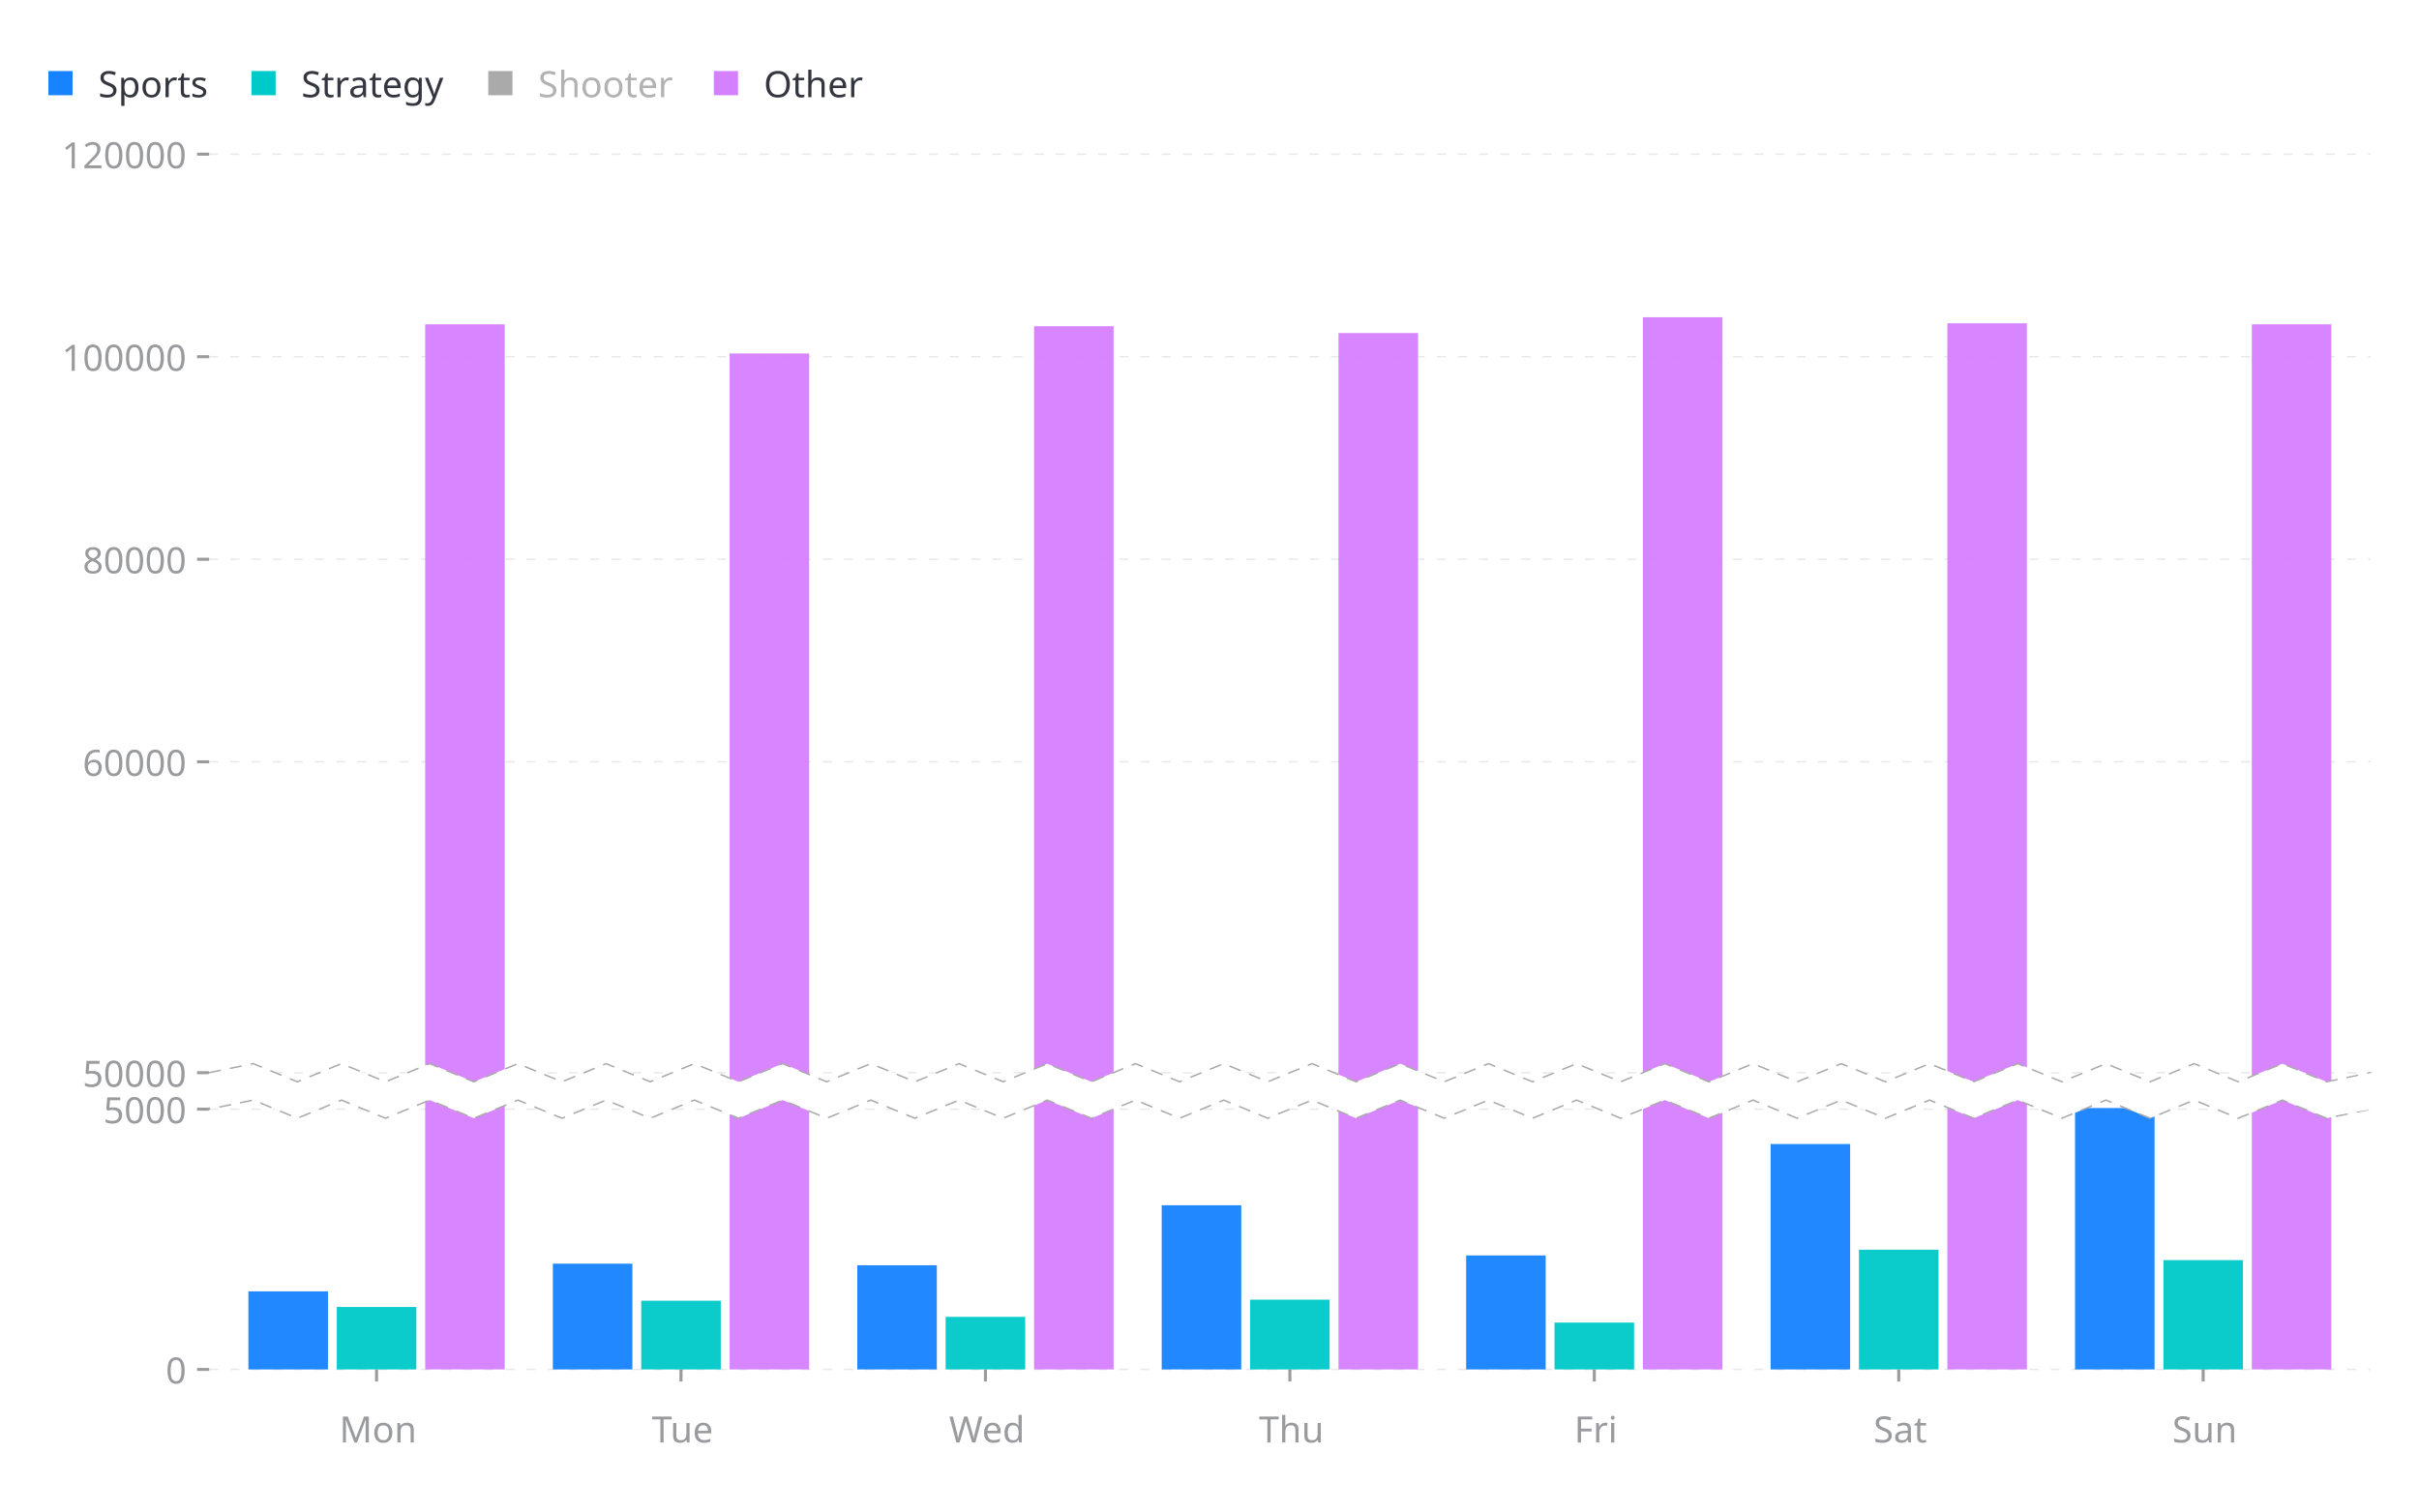
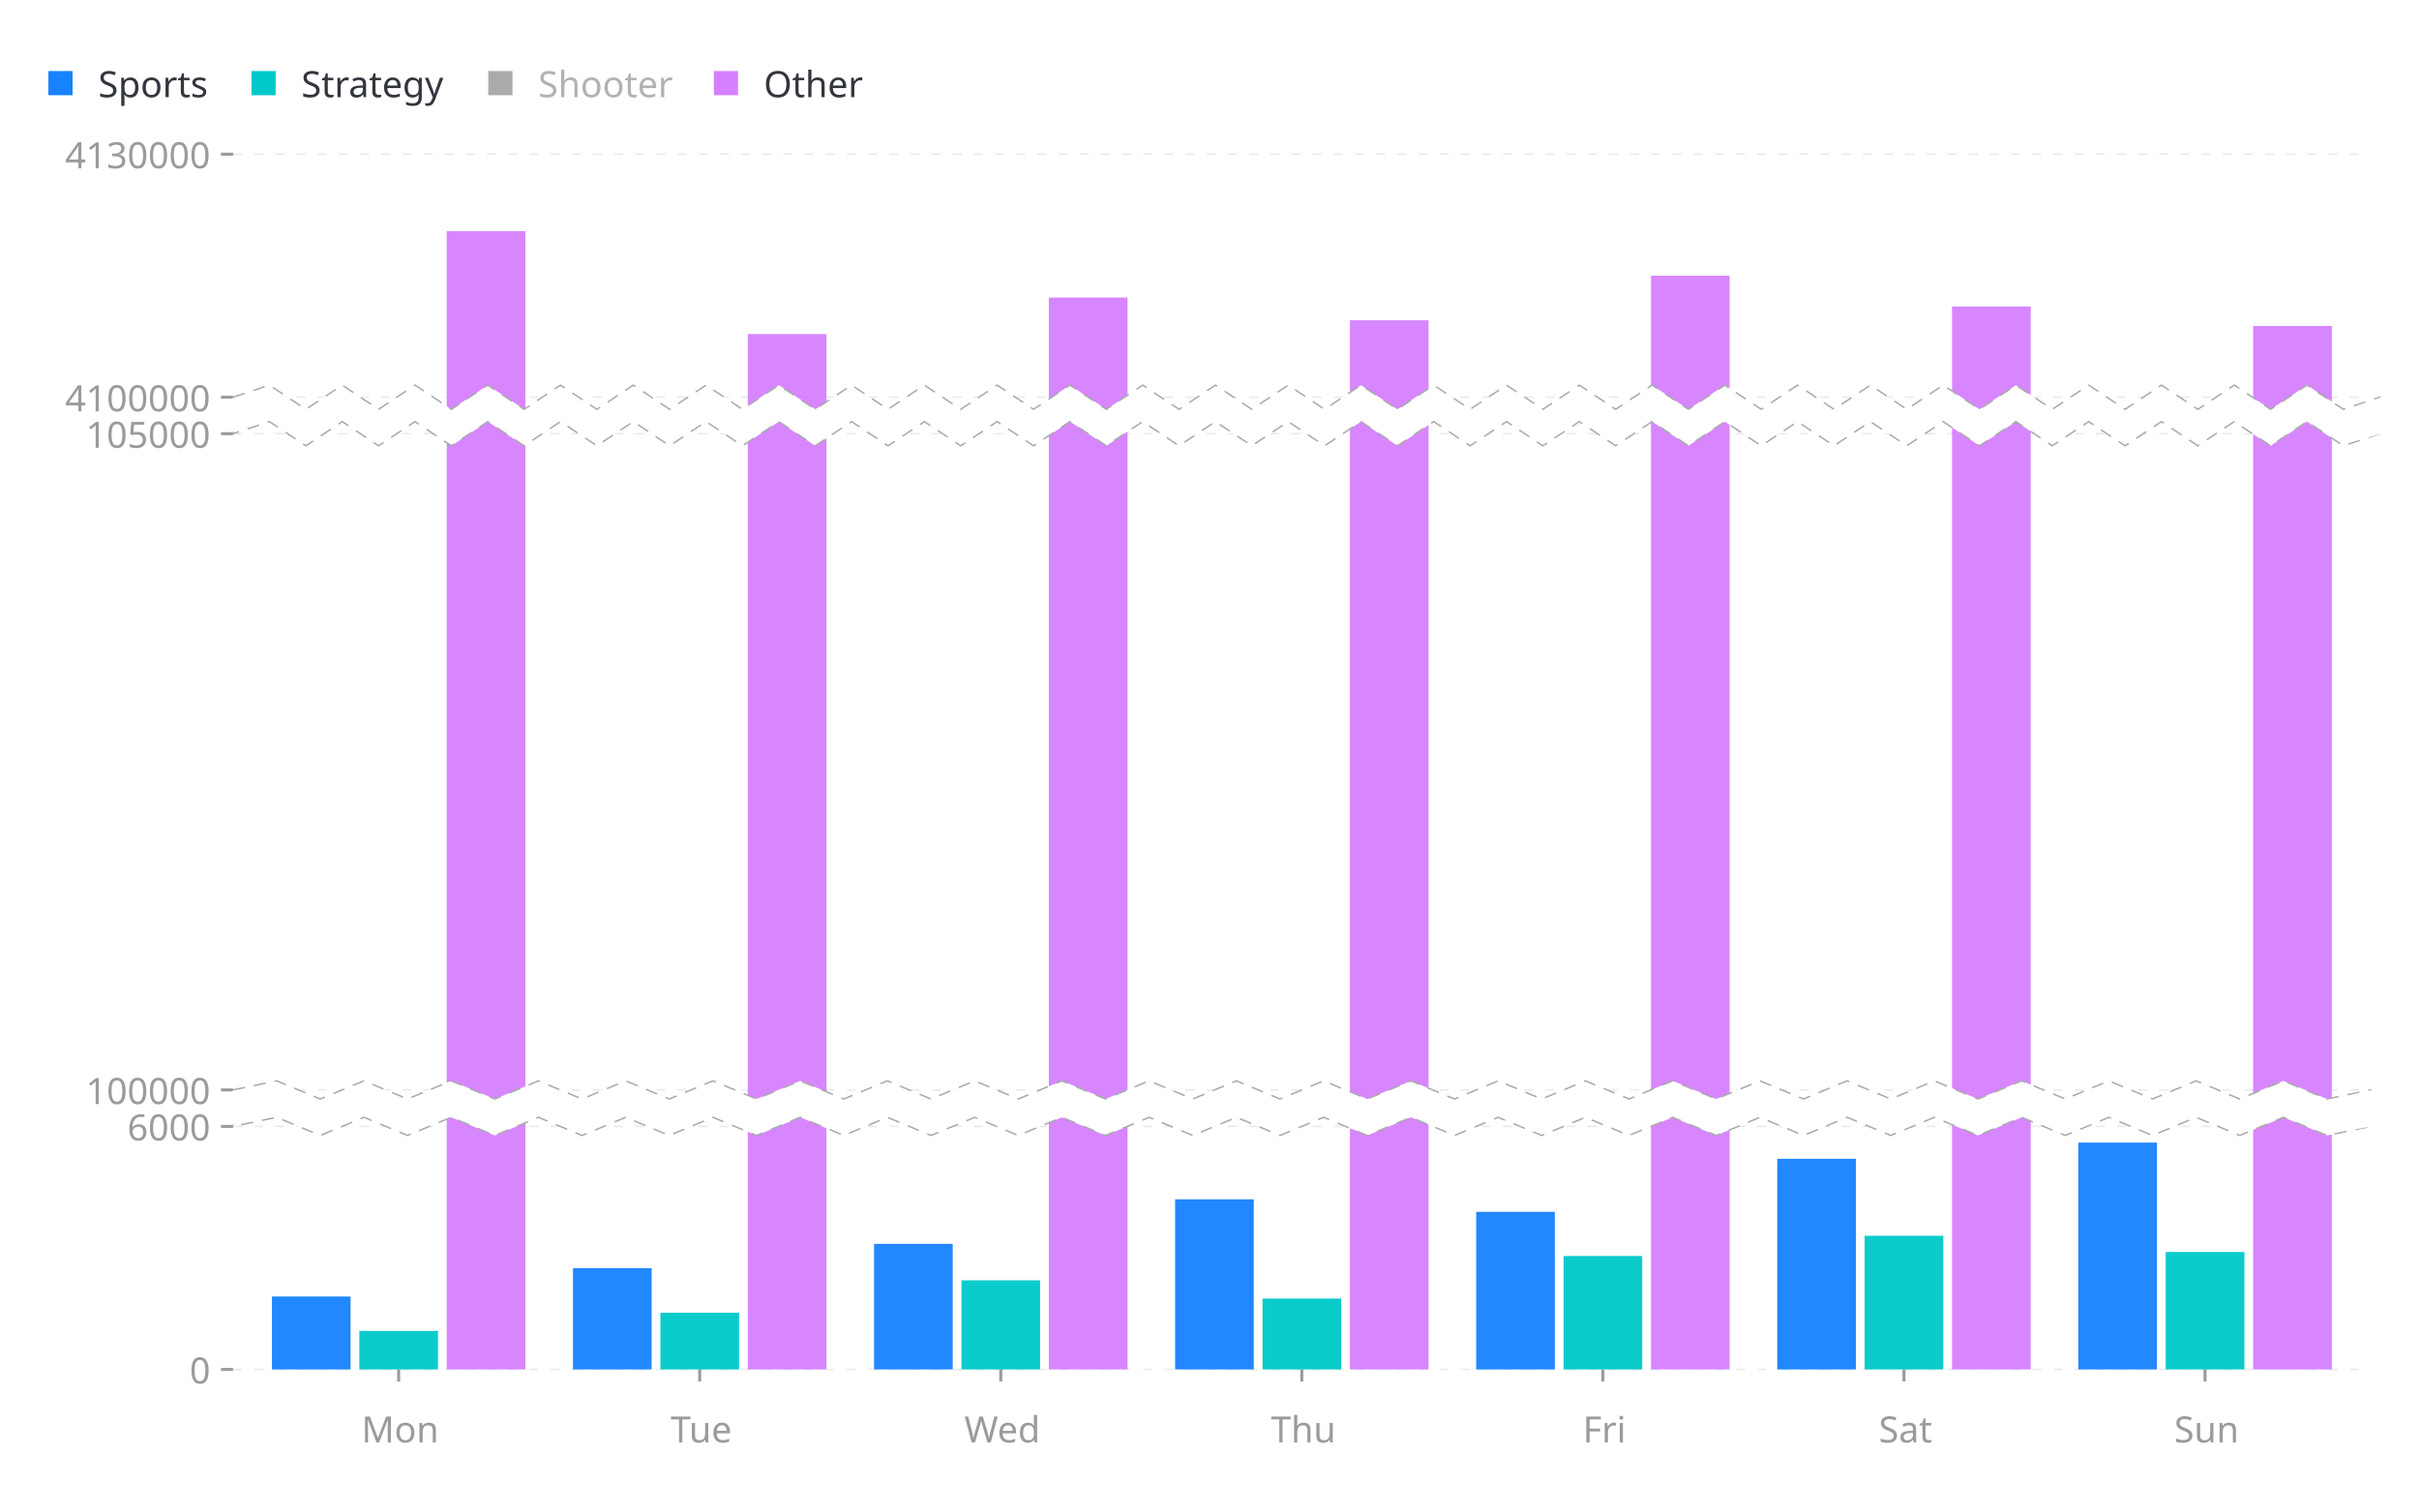
<svg xmlns="http://www.w3.org/2000/svg" width="800" height="500" color-interpolation-filters="sRGB" style="background: transparent;">
  <defs>
    <clipPath id="b" transform="matrix(1 0 0 1 -16 -16)">
      <use href="#a" transform="matrix(1 0 0 1 16 16)" />
    </clipPath>
  </defs>
  <g>
    <g fill="none">
      <g fill="none" class="view">
        <g>
          <path width="800" height="500" x="0" y="0" fill="rgba(0,0,0,0)" d="m0 0 800 0 0 500-800 0z" class="area" />
        </g>
        <g>
          <path width="768" height="468" x="16" y="16" fill="rgba(0,0,0,0)" d="m16 16 768 0 0 468-768 0z" class="area" />
        </g>
        <g>
-           <path width="714.84" height="402" x="69.16" y="51" fill="rgba(0,0,0,0)" d="m69.16 51 714.84 0 0 402-714.84 0z" class="area" />
+           <path width="706.92" height="402" x="77.08" y="51" fill="rgba(0,0,0,0)" d="m77.08 51 706.92 0 0 402-706.92 0z" class="area" />
        </g>
        <g>
-           <path width="714.84" height="402" x="69.16" y="51" fill="rgba(0,0,0,0)" d="m69.16 51 714.84 0 0 402-714.84 0z" class="area" />
+           <path width="706.92" height="402" x="77.08" y="51" fill="rgba(0,0,0,0)" d="m77.08 51 706.92 0 0 402-706.92 0z" class="area" />
        </g>
        <g fill="none" class="component">
          <g fill="none" transform="matrix(1 0 0 1 16 16)">
            <g fill="none" class="legend-category">
              <g fill="none" class="legend-title-group">
                <g fill="none" class="legend-title" />
              </g>
              <g fill="none" class="legend-items-group">
                <g fill="none" class="legend-items">
                  <g fill="none" class="items-navigator">
                    <g fill="none" class="navigator-content-group" clip-path="url(#b)">
                      <g fill="none" class="navigator-play-window">
                        <g fill="none" class="items-item-page">
                          <g fill="none" class="items-item">
                            <g fill="none" class="legend-category-item-background-group">
                              <g>
                                <path width="55.16" height="23" fill="rgba(0,0,0,0)" d="m0 0 55.16 0 0 23-55.16 0z" class="legend-category-item-background" visibility="visible" />
                              </g>
                            </g>
                            <g fill="none" class="legend-category-item-marker-group" transform="matrix(.5 0 0 .5 4 11.5)">
                              <g>
                                <path fill="rgba(23,131,255,1)" stroke-width="0" d="m-8-8 16 0 0 16-16 0Z" class="legend-category-item-marker" visibility="visible" />
                              </g>
                            </g>
                            <g fill="none" class="legend-category-item-label-group" transform="matrix(1 0 0 1 16 11.5)">
                              <g>
                                <text fill="rgba(29,33,41,1)" fill-opacity=".9" stroke-width="1" class="legend-category-item-label" dominant-baseline="central" dx=".5" dy="0" font-family="sans-serif" font-size="12" font-style="normal" font-variant="normal" font-weight="normal" paint-order="stroke" style="transform:translate(0px, 0px);" text-anchor="left" visibility="visible">Sports</text>
                              </g>
                            </g>
                            <g fill="none" class="legend-category-item-value-group" />
                          </g>
                          <g fill="none" class="items-item" transform="matrix(1 0 0 1 67.16 0)">
                            <g fill="none" class="legend-category-item-background-group">
                              <g>
                                <path width="66.32" height="23" fill="rgba(0,0,0,0)" d="m0 0 66.32 0 0 23-66.32 0z" class="legend-category-item-background" visibility="visible" />
                              </g>
                            </g>
                            <g fill="none" class="legend-category-item-marker-group" transform="matrix(.5 0 0 .5 4 11.5)">
                              <g>
                                <path fill="rgba(0,201,201,1)" stroke-width="0" d="m-8-8 16 0 0 16-16 0Z" class="legend-category-item-marker" visibility="visible" />
                              </g>
                            </g>
                            <g fill="none" class="legend-category-item-label-group" transform="matrix(1 0 0 1 16 11.5)">
                              <g>
                                <text fill="rgba(29,33,41,1)" fill-opacity=".9" stroke-width="1" class="legend-category-item-label" dominant-baseline="central" dx=".5" dy="0" font-family="sans-serif" font-size="12" font-style="normal" font-variant="normal" font-weight="normal" paint-order="stroke" style="transform:translate(0px, 0px);" text-anchor="left" visibility="visible">Strategy</text>
                              </g>
                            </g>
                            <g fill="none" class="legend-category-item-value-group" />
                          </g>
                          <g fill="none" class="items-item" transform="matrix(1 0 0 1 145.48 0)">
                            <g fill="none" class="legend-category-item-background-group">
                              <g>
                                <path width="62.6" height="23" fill="rgba(0,0,0,0)" d="m0 0 62.6 0 0 23-62.6 0z" class="legend-category-item-background" visibility="visible" />
                              </g>
                            </g>
                            <g fill="none" class="legend-category-item-marker-group" transform="matrix(.5 0 0 .5 4 11.5)">
                              <g>
                                <path fill="rgba(170,170,170,1)" stroke="rgba(170,170,170,1)" stroke-width="0" d="m-8-8 16 0 0 16-16 0Z" class="legend-category-item-marker" visibility="visible" />
                              </g>
                            </g>
                            <g fill="none" class="legend-category-item-label-group" transform="matrix(1 0 0 1 16 11.5)">
                              <g>
                                <text fill="rgba(170,170,170,1)" fill-opacity=".9" stroke-width="1" class="legend-category-item-label" dominant-baseline="central" dx=".5" dy="0" font-family="sans-serif" font-size="12" font-style="normal" font-variant="normal" font-weight="normal" paint-order="stroke" style="transform:translate(0px, 0px);" text-anchor="left" visibility="visible">Shooter</text>
                              </g>
                            </g>
                            <g fill="none" class="legend-category-item-value-group" />
                          </g>
                          <g fill="none" class="items-item" transform="matrix(1 0 0 1 220.08 0)">
                            <g fill="none" class="legend-category-item-background-group">
                              <g>
                                <path width="49.76" height="23" fill="rgba(0,0,0,0)" d="m0 0 49.76 0 0 23-49.76 0z" class="legend-category-item-background" visibility="visible" />
                              </g>
                            </g>
                            <g fill="none" class="legend-category-item-marker-group" transform="matrix(.5 0 0 .5 4 11.5)">
                              <g>
                                <path fill="rgba(213,128,255,1)" stroke-width="0" d="m-8-8 16 0 0 16-16 0Z" class="legend-category-item-marker" visibility="visible" />
                              </g>
                            </g>
                            <g fill="none" class="legend-category-item-label-group" transform="matrix(1 0 0 1 16 11.5)">
                              <g>
                                <text fill="rgba(29,33,41,1)" fill-opacity=".9" stroke-width="1" class="legend-category-item-label" dominant-baseline="central" dx=".5" dy="0" font-family="sans-serif" font-size="12" font-style="normal" font-variant="normal" font-weight="normal" paint-order="stroke" style="transform:translate(0px, 0px);" text-anchor="left" visibility="visible">Other</text>
                              </g>
                            </g>
                            <g fill="none" class="legend-category-item-value-group" />
                          </g>
                        </g>
                      </g>
                    </g>
                    <g fill="none" class="navigator-controller" />
                    <g>
                      <path id="a" width="269.84" height="23" fill="none" d="m0 0 269.84 0 0 23-269.84 0z" class="navigator-clip-path" />
                    </g>
                  </g>
                </g>
              </g>
            </g>
          </g>
        </g>
        <g fill="none" class="component">
          <g fill="none" class="axis">
            <g fill="none" class="axis-grid-group" />
            <g fill="none" class="axis-main-group">
              <g fill="none" class="axis-line-group">
                <g>
-                   <line x1="69.16" x2="784" y1="453" y2="453" fill="none" stroke="rgba(29,33,41,1)" stroke-opacity=".45" stroke-width=".5" class="axis-line axis-line" opacity="0" />
+                   <line x1="77.08" x2="784" y1="453" y2="453" fill="none" stroke="rgba(29,33,41,1)" stroke-opacity=".45" stroke-width=".5" class="axis-line axis-line" opacity="0" />
                </g>
              </g>
              <g fill="none" class="axis-tick-group">
-                 <g fill="none" class="axis-tick" transform="matrix(1 0 0 1 124.535 453)">
-                   <g>
-                     <line x1="0" x2="0" y1="0" y2="4" fill="none" stroke="rgba(29,33,41,1)" stroke-width="1" class="axis-tick-item" opacity=".45" />
-                   </g>
-                 </g>
-                 <g fill="none" class="axis-tick" transform="matrix(1 0 0 1 225.2166 453)">
-                   <g>
-                     <line x1="0" x2="0" y1="0" y2="4" fill="none" stroke="rgba(29,33,41,1)" stroke-width="1" class="axis-tick-item" opacity=".45" />
-                   </g>
-                 </g>
-                 <g fill="none" class="axis-tick" transform="matrix(1 0 0 1 325.8983 453)">
-                   <g>
-                     <line x1="0" x2="0" y1="0" y2="4" fill="none" stroke="rgba(29,33,41,1)" stroke-width="1" class="axis-tick-item" opacity=".45" />
-                   </g>
-                 </g>
-                 <g fill="none" class="axis-tick" transform="matrix(1 0 0 1 426.58 453)">
-                   <g>
-                     <line x1="0" x2="0" y1="0" y2="4" fill="none" stroke="rgba(29,33,41,1)" stroke-width="1" class="axis-tick-item" opacity=".45" />
-                   </g>
-                 </g>
-                 <g fill="none" class="axis-tick" transform="matrix(1 0 0 1 527.2617 453)">
-                   <g>
-                     <line x1="0" x2="0" y1="0" y2="4" fill="none" stroke="rgba(29,33,41,1)" stroke-width="1" class="axis-tick-item" opacity=".45" />
-                   </g>
-                 </g>
-                 <g fill="none" class="axis-tick" transform="matrix(1 0 0 1 627.9434 453)">
-                   <g>
-                     <line x1="0" x2="0" y1="0" y2="4" fill="none" stroke="rgba(29,33,41,1)" stroke-width="1" class="axis-tick-item" opacity=".45" />
-                   </g>
-                 </g>
-                 <g fill="none" class="axis-tick" transform="matrix(1 0 0 1 728.625 453)">
+                 <g fill="none" class="axis-tick" transform="matrix(1 0 0 1 131.8414 453)">
+                   <g>
+                     <line x1="0" x2="0" y1="0" y2="4" fill="none" stroke="rgba(29,33,41,1)" stroke-width="1" class="axis-tick-item" opacity=".45" />
+                   </g>
+                 </g>
+                 <g fill="none" class="axis-tick" transform="matrix(1 0 0 1 231.4076 453)">
+                   <g>
+                     <line x1="0" x2="0" y1="0" y2="4" fill="none" stroke="rgba(29,33,41,1)" stroke-width="1" class="axis-tick-item" opacity=".45" />
+                   </g>
+                 </g>
+                 <g fill="none" class="axis-tick" transform="matrix(1 0 0 1 330.9738 453)">
+                   <g>
+                     <line x1="0" x2="0" y1="0" y2="4" fill="none" stroke="rgba(29,33,41,1)" stroke-width="1" class="axis-tick-item" opacity=".45" />
+                   </g>
+                 </g>
+                 <g fill="none" class="axis-tick" transform="matrix(1 0 0 1 430.54 453)">
+                   <g>
+                     <line x1="0" x2="0" y1="0" y2="4" fill="none" stroke="rgba(29,33,41,1)" stroke-width="1" class="axis-tick-item" opacity=".45" />
+                   </g>
+                 </g>
+                 <g fill="none" class="axis-tick" transform="matrix(1 0 0 1 530.1062 453)">
+                   <g>
+                     <line x1="0" x2="0" y1="0" y2="4" fill="none" stroke="rgba(29,33,41,1)" stroke-width="1" class="axis-tick-item" opacity=".45" />
+                   </g>
+                 </g>
+                 <g fill="none" class="axis-tick" transform="matrix(1 0 0 1 629.6724 453)">
+                   <g>
+                     <line x1="0" x2="0" y1="0" y2="4" fill="none" stroke="rgba(29,33,41,1)" stroke-width="1" class="axis-tick-item" opacity=".45" />
+                   </g>
+                 </g>
+                 <g fill="none" class="axis-tick" transform="matrix(1 0 0 1 729.2386 453)">
                  <g>
                    <line x1="0" x2="0" y1="0" y2="4" fill="none" stroke="rgba(29,33,41,1)" stroke-width="1" class="axis-tick-item" opacity=".45" />
                  </g>
                </g>
              </g>
              <g fill="none" class="axis-label-group">
-                 <g fill="none" class="axis-label" transform="matrix(1 0 0 1 124.535 461)">
+                 <g fill="none" class="axis-label" transform="matrix(1 0 0 1 131.8414 461)">
                  <g>
                    <text fill="rgba(29,33,41,1)" stroke-width="1" class="axis-label-item" dominant-baseline="central" dx=".5" dy="11.5" font-family="sans-serif" font-size="12" font-style="normal" font-variant="normal" font-weight="normal" opacity=".45" paint-order="stroke" style="transform:translate(0px, 0px);" text-anchor="middle" visibility="visible">Mon</text>
                  </g>
                </g>
-                 <g fill="none" class="axis-label" transform="matrix(1 0 0 1 225.2166 461)">
+                 <g fill="none" class="axis-label" transform="matrix(1 0 0 1 231.4076 461)">
                  <g>
                    <text fill="rgba(29,33,41,1)" stroke-width="1" class="axis-label-item" dominant-baseline="central" dx=".5" dy="11.5" font-family="sans-serif" font-size="12" font-style="normal" font-variant="normal" font-weight="normal" opacity=".45" paint-order="stroke" style="transform:translate(0px, 0px);" text-anchor="middle" visibility="visible">Tue</text>
                  </g>
                </g>
-                 <g fill="none" class="axis-label" transform="matrix(1 0 0 1 325.8983 461)">
+                 <g fill="none" class="axis-label" transform="matrix(1 0 0 1 330.9738 461)">
                  <g>
                    <text fill="rgba(29,33,41,1)" stroke-width="1" class="axis-label-item" dominant-baseline="central" dx=".5" dy="11.5" font-family="sans-serif" font-size="12" font-style="normal" font-variant="normal" font-weight="normal" opacity=".45" paint-order="stroke" style="transform:translate(0px, 0px);" text-anchor="middle" visibility="visible">Wed</text>
                  </g>
                </g>
-                 <g fill="none" class="axis-label" transform="matrix(1 0 0 1 426.58 461)">
+                 <g fill="none" class="axis-label" transform="matrix(1 0 0 1 430.54 461)">
                  <g>
                    <text fill="rgba(29,33,41,1)" stroke-width="1" class="axis-label-item" dominant-baseline="central" dx=".5" dy="11.5" font-family="sans-serif" font-size="12" font-style="normal" font-variant="normal" font-weight="normal" opacity=".45" paint-order="stroke" style="transform:translate(0px, 0px);" text-anchor="middle" visibility="visible">Thu</text>
                  </g>
                </g>
-                 <g fill="none" class="axis-label" transform="matrix(1 0 0 1 527.2617 461)">
+                 <g fill="none" class="axis-label" transform="matrix(1 0 0 1 530.1062 461)">
                  <g>
                    <text fill="rgba(29,33,41,1)" stroke-width="1" class="axis-label-item" dominant-baseline="central" dx=".5" dy="11.5" font-family="sans-serif" font-size="12" font-style="normal" font-variant="normal" font-weight="normal" opacity=".45" paint-order="stroke" style="transform:translate(0px, 0px);" text-anchor="middle" visibility="visible">Fri</text>
                  </g>
                </g>
-                 <g fill="none" class="axis-label" transform="matrix(1 0 0 1 627.9434 461)">
+                 <g fill="none" class="axis-label" transform="matrix(1 0 0 1 629.6724 461)">
                  <g>
                    <text fill="rgba(29,33,41,1)" stroke-width="1" class="axis-label-item" dominant-baseline="central" dx=".5" dy="11.5" font-family="sans-serif" font-size="12" font-style="normal" font-variant="normal" font-weight="normal" opacity=".45" paint-order="stroke" style="transform:translate(0px, 0px);" text-anchor="middle" visibility="visible">Sat</text>
                  </g>
                </g>
-                 <g fill="none" class="axis-label" transform="matrix(1 0 0 1 728.625 461)">
+                 <g fill="none" class="axis-label" transform="matrix(1 0 0 1 729.2386 461)">
                  <g>
                    <text fill="rgba(29,33,41,1)" stroke-width="1" class="axis-label-item" dominant-baseline="central" dx=".5" dy="11.5" font-family="sans-serif" font-size="12" font-style="normal" font-variant="normal" font-weight="normal" opacity=".45" paint-order="stroke" style="transform:translate(0px, 0px);" text-anchor="middle" visibility="visible">Sun</text>
                  </g>
                </g>
              </g>
            </g>
            <g fill="none" class="axis-title-group" />
          </g>
        </g>
        <g fill="none" class="component">
          <g fill="none" class="axis">
            <g fill="none" class="axis-grid-group">
              <g fill="none" class="axis-grid">
                <g fill="none" class="grid-line-group">
                  <g>
-                     <path fill="none" stroke="rgba(29,33,41,1)" stroke-dasharray="3,4" stroke-opacity=".1" stroke-width=".5" d="m69.16 453 714.84 0" class="grid-line" />
-                   </g>
-                   <g>
-                     <path fill="none" stroke="rgba(29,33,41,1)" stroke-dasharray="3,4" stroke-opacity=".1" stroke-width=".5" d="m69.16 366.905 714.84 0" class="grid-line" />
-                   </g>
-                   <g>
-                     <path fill="none" stroke="rgba(29,33,41,1)" stroke-dasharray="3,4" stroke-opacity=".1" stroke-width=".5" d="m69.16 354.845 714.84 0" class="grid-line" />
-                   </g>
-                   <g>
-                     <path fill="none" stroke="rgba(29,33,41,1)" stroke-dasharray="3,4" stroke-opacity=".1" stroke-width=".5" d="m69.16 252 714.84 0" class="grid-line" />
-                   </g>
-                   <g>
-                     <path fill="none" stroke="rgba(29,33,41,1)" stroke-dasharray="3,4" stroke-opacity=".1" stroke-width=".5" d="m69.16 185 714.84 0" class="grid-line" />
-                   </g>
-                   <g>
-                     <path fill="none" stroke="rgba(29,33,41,1)" stroke-dasharray="3,4" stroke-opacity=".1" stroke-width=".5" d="m69.16 118 714.84 0" class="grid-line" />
-                   </g>
-                   <g>
-                     <path fill="none" stroke="rgba(29,33,41,1)" stroke-dasharray="3,4" stroke-opacity=".1" stroke-width=".5" d="m69.16 51 714.84 0" class="grid-line" />
+                     <path fill="none" stroke="rgba(29,33,41,1)" stroke-dasharray="3,4" stroke-opacity=".1" stroke-width=".5" d="m77.08 453 706.92 0" class="grid-line" />
+                   </g>
+                   <g>
+                     <path fill="none" stroke="rgba(29,33,41,1)" stroke-dasharray="3,4" stroke-opacity=".1" stroke-width=".5" d="m77.08 372.6 706.92 0" class="grid-line" />
+                   </g>
+                   <g>
+                     <path fill="none" stroke="rgba(29,33,41,1)" stroke-dasharray="3,4" stroke-opacity=".1" stroke-width=".5" d="m77.08 360.54 706.92 0" class="grid-line" />
+                   </g>
+                   <g>
+                     <path fill="none" stroke="rgba(29,33,41,1)" stroke-dasharray="3,4" stroke-opacity=".1" stroke-width=".5" d="m77.08 143.46 706.92 0" class="grid-line" />
+                   </g>
+                   <g>
+                     <path fill="none" stroke="rgba(29,33,41,1)" stroke-dasharray="3,4" stroke-opacity=".1" stroke-width=".5" d="m77.08 131.4 706.92 0" class="grid-line" />
+                   </g>
+                   <g>
+                     <path fill="none" stroke="rgba(29,33,41,1)" stroke-dasharray="3,4" stroke-opacity=".1" stroke-width=".5" d="m77.08 51 706.92 0" class="grid-line" />
                  </g>
                </g>
                <g fill="none" class="grid-region-group" />
              </g>
            </g>
            <g fill="none" class="axis-main-group">
              <g fill="none" class="axis-line-group">
                <g>
-                   <line x1="69.16" x2="69.16" y1="453" y2="51" fill="none" stroke="rgba(29,33,41,1)" stroke-opacity=".45" stroke-width=".5" class="axis-line axis-line" opacity="0" />
+                   <line x1="77.08" x2="77.08" y1="453" y2="51" fill="none" stroke="rgba(29,33,41,1)" stroke-opacity=".45" stroke-width=".5" class="axis-line axis-line" opacity="0" />
                </g>
              </g>
              <g fill="none" class="axis-tick-group">
-                 <g fill="none" class="axis-tick" transform="matrix(1 0 0 1 69.16 453)">
-                   <g>
-                     <line x1="0" x2="-4" y1="0" y2="0" fill="none" stroke="rgba(29,33,41,1)" stroke-width="1" class="axis-tick-item" opacity=".45" />
-                   </g>
-                 </g>
-                 <g fill="none" class="axis-tick" transform="matrix(1 0 0 1 69.16 366.905)">
-                   <g>
-                     <line x1="0" x2="-4" y1="0" y2="0" fill="none" stroke="rgba(29,33,41,1)" stroke-width="1" class="axis-tick-item" opacity=".45" />
-                   </g>
-                 </g>
-                 <g fill="none" class="axis-tick" transform="matrix(1 0 0 1 69.16 354.845)">
-                   <g>
-                     <line x1="0" x2="-4" y1="0" y2="0" fill="none" stroke="rgba(29,33,41,1)" stroke-width="1" class="axis-tick-item" opacity=".45" />
-                   </g>
-                 </g>
-                 <g fill="none" class="axis-tick" transform="matrix(1 0 0 1 69.16 252)">
-                   <g>
-                     <line x1="0" x2="-4" y1="0" y2="0" fill="none" stroke="rgba(29,33,41,1)" stroke-width="1" class="axis-tick-item" opacity=".45" />
-                   </g>
-                 </g>
-                 <g fill="none" class="axis-tick" transform="matrix(1 0 0 1 69.16 185)">
-                   <g>
-                     <line x1="0" x2="-4" y1="0" y2="0" fill="none" stroke="rgba(29,33,41,1)" stroke-width="1" class="axis-tick-item" opacity=".45" />
-                   </g>
-                 </g>
-                 <g fill="none" class="axis-tick" transform="matrix(1 0 0 1 69.16 118)">
-                   <g>
-                     <line x1="0" x2="-4" y1="0" y2="0" fill="none" stroke="rgba(29,33,41,1)" stroke-width="1" class="axis-tick-item" opacity=".45" />
-                   </g>
-                 </g>
-                 <g fill="none" class="axis-tick" transform="matrix(1 0 0 1 69.16 51)">
+                 <g fill="none" class="axis-tick" transform="matrix(1 0 0 1 77.08 453)">
+                   <g>
+                     <line x1="0" x2="-4" y1="0" y2="0" fill="none" stroke="rgba(29,33,41,1)" stroke-width="1" class="axis-tick-item" opacity=".45" />
+                   </g>
+                 </g>
+                 <g fill="none" class="axis-tick" transform="matrix(1 0 0 1 77.08 372.6)">
+                   <g>
+                     <line x1="0" x2="-4" y1="0" y2="0" fill="none" stroke="rgba(29,33,41,1)" stroke-width="1" class="axis-tick-item" opacity=".45" />
+                   </g>
+                 </g>
+                 <g fill="none" class="axis-tick" transform="matrix(1 0 0 1 77.08 360.54)">
+                   <g>
+                     <line x1="0" x2="-4" y1="0" y2="0" fill="none" stroke="rgba(29,33,41,1)" stroke-width="1" class="axis-tick-item" opacity=".45" />
+                   </g>
+                 </g>
+                 <g fill="none" class="axis-tick" transform="matrix(1 0 0 1 77.08 143.46)">
+                   <g>
+                     <line x1="0" x2="-4" y1="0" y2="0" fill="none" stroke="rgba(29,33,41,1)" stroke-width="1" class="axis-tick-item" opacity=".45" />
+                   </g>
+                 </g>
+                 <g fill="none" class="axis-tick" transform="matrix(1 0 0 1 77.08 131.4)">
+                   <g>
+                     <line x1="0" x2="-4" y1="0" y2="0" fill="none" stroke="rgba(29,33,41,1)" stroke-width="1" class="axis-tick-item" opacity=".45" />
+                   </g>
+                 </g>
+                 <g fill="none" class="axis-tick" transform="matrix(1 0 0 1 77.08 51)">
                  <g>
                    <line x1="0" x2="-4" y1="0" y2="0" fill="none" stroke="rgba(29,33,41,1)" stroke-width="1" class="axis-tick-item" opacity=".45" />
                  </g>
                </g>
              </g>
              <g fill="none" class="axis-label-group">
-                 <g fill="none" class="axis-label" transform="matrix(1 0 0 1 61.16 453)">
+                 <g fill="none" class="axis-label" transform="matrix(1 0 0 1 69.08 453)">
                  <g>
                    <text fill="rgba(29,33,41,1)" stroke-width="1" class="axis-label-item" dominant-baseline="central" dx=".5" dy="0" font-family="sans-serif" font-size="12" font-style="normal" font-variant="normal" font-weight="normal" opacity=".45" paint-order="stroke" style="transform:translate(0px, 0px);" text-anchor="end">0</text>
                  </g>
                </g>
-                 <g fill="none" class="axis-label" transform="matrix(1 0 0 1 61.16 366.905)">
-                   <g>
-                     <text fill="rgba(29,33,41,1)" stroke-width="1" class="axis-label-item" dominant-baseline="central" dx=".5" dy="0" font-family="sans-serif" font-size="12" font-style="normal" font-variant="normal" font-weight="normal" opacity=".45" paint-order="stroke" style="transform:translate(0px, 0px);" text-anchor="end">5000</text>
-                   </g>
-                 </g>
-                 <g fill="none" class="axis-label" transform="matrix(1 0 0 1 61.16 354.845)">
-                   <g>
-                     <text fill="rgba(29,33,41,1)" stroke-width="1" class="axis-label-item" dominant-baseline="central" dx=".5" dy="0" font-family="sans-serif" font-size="12" font-style="normal" font-variant="normal" font-weight="normal" opacity=".45" paint-order="stroke" style="transform:translate(0px, 0px);" text-anchor="end">50000</text>
-                   </g>
-                 </g>
-                 <g fill="none" class="axis-label" transform="matrix(1 0 0 1 61.16 252)">
-                   <g>
-                     <text fill="rgba(29,33,41,1)" stroke-width="1" class="axis-label-item" dominant-baseline="central" dx=".5" dy="0" font-family="sans-serif" font-size="12" font-style="normal" font-variant="normal" font-weight="normal" opacity=".45" paint-order="stroke" style="transform:translate(0px, 0px);" text-anchor="end" visibility="visible">60000</text>
-                   </g>
-                 </g>
-                 <g fill="none" class="axis-label" transform="matrix(1 0 0 1 61.16 185)">
-                   <g>
-                     <text fill="rgba(29,33,41,1)" stroke-width="1" class="axis-label-item" dominant-baseline="central" dx=".5" dy="0" font-family="sans-serif" font-size="12" font-style="normal" font-variant="normal" font-weight="normal" opacity=".45" paint-order="stroke" style="transform:translate(0px, 0px);" text-anchor="end" visibility="visible">80000</text>
-                   </g>
-                 </g>
-                 <g fill="none" class="axis-label" transform="matrix(1 0 0 1 61.16 118)">
-                   <g>
-                     <text fill="rgba(29,33,41,1)" stroke-width="1" class="axis-label-item" dominant-baseline="central" dx=".5" dy="0" font-family="sans-serif" font-size="12" font-style="normal" font-variant="normal" font-weight="normal" opacity=".45" paint-order="stroke" style="transform:translate(0px, 0px);" text-anchor="end" visibility="visible">100000</text>
-                   </g>
-                 </g>
-                 <g fill="none" class="axis-label" transform="matrix(1 0 0 1 61.16 51)">
-                   <g>
-                     <text fill="rgba(29,33,41,1)" stroke-width="1" class="axis-label-item" dominant-baseline="central" dx=".5" dy="0" font-family="sans-serif" font-size="12" font-style="normal" font-variant="normal" font-weight="normal" opacity=".45" paint-order="stroke" style="transform:translate(0px, 0px);" text-anchor="end">120000</text>
+                 <g fill="none" class="axis-label" transform="matrix(1 0 0 1 69.08 372.6)">
+                   <g>
+                     <text fill="rgba(29,33,41,1)" stroke-width="1" class="axis-label-item" dominant-baseline="central" dx=".5" dy="0" font-family="sans-serif" font-size="12" font-style="normal" font-variant="normal" font-weight="normal" opacity=".45" paint-order="stroke" style="transform:translate(0px, 0px);" text-anchor="end">6000</text>
+                   </g>
+                 </g>
+                 <g fill="none" class="axis-label" transform="matrix(1 0 0 1 69.08 360.54)">
+                   <g>
+                     <text fill="rgba(29,33,41,1)" stroke-width="1" class="axis-label-item" dominant-baseline="central" dx=".5" dy="0" font-family="sans-serif" font-size="12" font-style="normal" font-variant="normal" font-weight="normal" opacity=".45" paint-order="stroke" style="transform:translate(0px, 0px);" text-anchor="end">100000</text>
+                   </g>
+                 </g>
+                 <g fill="none" class="axis-label" transform="matrix(1 0 0 1 69.08 143.46)">
+                   <g>
+                     <text fill="rgba(29,33,41,1)" stroke-width="1" class="axis-label-item" dominant-baseline="central" dx=".5" dy="0" font-family="sans-serif" font-size="12" font-style="normal" font-variant="normal" font-weight="normal" opacity=".45" paint-order="stroke" style="transform:translate(0px, 0px);" text-anchor="end">105000</text>
+                   </g>
+                 </g>
+                 <g fill="none" class="axis-label" transform="matrix(1 0 0 1 69.08 131.4)">
+                   <g>
+                     <text fill="rgba(29,33,41,1)" stroke-width="1" class="axis-label-item" dominant-baseline="central" dx=".5" dy="0" font-family="sans-serif" font-size="12" font-style="normal" font-variant="normal" font-weight="normal" opacity=".45" paint-order="stroke" style="transform:translate(0px, 0px);" text-anchor="end">4100000</text>
+                   </g>
+                 </g>
+                 <g fill="none" class="axis-label" transform="matrix(1 0 0 1 69.08 51)">
+                   <g>
+                     <text fill="rgba(29,33,41,1)" stroke-width="1" class="axis-label-item" dominant-baseline="central" dx=".5" dy="0" font-family="sans-serif" font-size="12" font-style="normal" font-variant="normal" font-weight="normal" opacity=".45" paint-order="stroke" style="transform:translate(0px, 0px);" text-anchor="end">4130000</text>
                  </g>
                </g>
              </g>
            </g>
            <g fill="none" class="axis-title-group" />
          </g>
        </g>
-         <g transform="matrix(1 0 0 1 69.16 51)">
-           <path width="714.84" height="402" fill="rgba(0,0,0,0)" d="m0 0 714.84 0 0 402-714.84 0z" class="plot" />
+         <g transform="matrix(1 0 0 1 77.08 51)">
+           <path width="706.92" height="402" fill="rgba(0,0,0,0)" d="m0 0 706.92 0 0 402-706.92 0z" class="plot" />
          <g fill="none" class="main-layer">
            <g>
-               <path width="26.307" height="25.828" x="12.991" y="376.171" fill="rgba(23,131,255,1)" fill-opacity=".95" stroke="rgba(23,131,255,1)" stroke-width="0" d="m12.991 376.171 26.307 0 0 25.828-26.307 0z" class="element" />
-             </g>
-             <g>
-               <path width="26.307" height="20.663" x="42.221" y="381.337" fill="rgba(0,201,201,1)" fill-opacity=".95" stroke="rgba(0,201,201,1)" stroke-width="0" d="m42.221 381.337 26.307 0 0 20.663-26.307 0z" class="element" />
-             </g>
-             <g>
-               <path width="26.307" height="345.72" x="71.451" y="56.28" fill="rgba(213,128,255,1)" fill-opacity=".95" stroke="rgba(213,128,255,1)" stroke-width="0" d="m71.451 56.28 26.307 0 0 345.72-26.307 0z" class="element" />
-             </g>
-             <g>
-               <path width="26.307" height="34.989" x="113.673" y="367.011" fill="rgba(23,131,255,1)" fill-opacity=".95" stroke="rgba(23,131,255,1)" stroke-width="0" d="m113.673 367.011 26.307 0 0 34.989-26.307 0z" class="element" />
-             </g>
-             <g>
-               <path width="26.307" height="22.729" x="142.903" y="379.271" fill="rgba(0,201,201,1)" fill-opacity=".95" stroke="rgba(0,201,201,1)" stroke-width="0" d="m142.903 379.271 26.307 0 0 22.729-26.307 0z" class="element" />
-             </g>
-             <g>
-               <path width="26.307" height="336.072" x="172.133" y="65.928" fill="rgba(213,128,255,1)" fill-opacity=".95" stroke="rgba(213,128,255,1)" stroke-width="0" d="m172.133 65.928 26.307 0 0 336.072-26.307 0z" class="element" />
-             </g>
-             <g>
-               <path width="26.307" height="34.455" x="214.355" y="367.545" fill="rgba(23,131,255,1)" fill-opacity=".95" stroke="rgba(23,131,255,1)" stroke-width="0" d="m214.355 367.545 26.307 0 0 34.455-26.307 0z" class="element" />
-             </g>
-             <g>
-               <path width="26.307" height="17.391" x="243.585" y="384.609" fill="rgba(0,201,201,1)" fill-opacity=".95" stroke="rgba(0,201,201,1)" stroke-width="0" d="m243.585 384.609 26.307 0 0 17.391-26.307 0z" class="element" />
-             </g>
-             <g>
-               <path width="26.307" height="345.084" x="272.815" y="56.916" fill="rgba(213,128,255,1)" fill-opacity=".95" stroke="rgba(213,128,255,1)" stroke-width="0" d="m272.815 56.916 26.307 0 0 345.084-26.307 0z" class="element" />
-             </g>
-             <g>
-               <path width="26.307" height="54.309" x="315.036" y="347.691" fill="rgba(23,131,255,1)" fill-opacity=".95" stroke="rgba(23,131,255,1)" stroke-width="0" d="m315.036 347.691 26.307 0 0 54.309-26.307 0z" class="element" />
-             </g>
-             <g>
-               <path width="26.307" height="23.073" x="344.266" y="378.926" fill="rgba(0,201,201,1)" fill-opacity=".95" stroke="rgba(0,201,201,1)" stroke-width="0" d="m344.266 378.926 26.307 0 0 23.073-26.307 0z" class="element" />
-             </g>
-             <g>
-               <path width="26.307" height="342.839" x="373.497" y="59.161" fill="rgba(213,128,255,1)" fill-opacity=".95" stroke="rgba(213,128,255,1)" stroke-width="0" d="m373.497 59.161 26.307 0 0 342.839-26.307 0z" class="element" />
-             </g>
-             <g>
-               <path width="26.307" height="37.71" x="415.718" y="364.29" fill="rgba(23,131,255,1)" fill-opacity=".95" stroke="rgba(23,131,255,1)" stroke-width="0" d="m415.718 364.29 26.307 0 0 37.71-26.307 0z" class="element" />
-             </g>
-             <g>
-               <path width="26.307" height="15.497" x="444.948" y="386.503" fill="rgba(0,201,201,1)" fill-opacity=".95" stroke="rgba(0,201,201,1)" stroke-width="0" d="m444.948 386.503 26.307 0 0 15.497-26.307 0z" class="element" />
-             </g>
-             <g>
-               <path width="26.307" height="348.065" x="474.178" y="53.935" fill="rgba(213,128,255,1)" fill-opacity=".95" stroke="rgba(213,128,255,1)" stroke-width="0" d="m474.178 53.935 26.307 0 0 348.065-26.307 0z" class="element" />
-             </g>
-             <g>
-               <path width="26.307" height="74.558" x="516.4" y="327.442" fill="rgba(23,131,255,1)" fill-opacity=".95" stroke="rgba(23,131,255,1)" stroke-width="0" d="m516.4 327.442 26.307 0 0 74.558-26.307 0z" class="element" />
-             </g>
-             <g>
-               <path width="26.307" height="39.604" x="545.63" y="362.396" fill="rgba(0,201,201,1)" fill-opacity=".95" stroke="rgba(0,201,201,1)" stroke-width="0" d="m545.63 362.396 26.307 0 0 39.604-26.307 0z" class="element" />
-             </g>
-             <g>
-               <path width="26.307" height="346.055" x="574.86" y="55.945" fill="rgba(213,128,255,1)" fill-opacity=".95" stroke="rgba(213,128,255,1)" stroke-width="0" d="m574.86 55.945 26.307 0 0 346.055-26.307 0z" class="element" />
-             </g>
-             <g>
-               <path width="26.307" height="86.473" x="617.081" y="315.527" fill="rgba(23,131,255,1)" fill-opacity=".95" stroke="rgba(23,131,255,1)" stroke-width="0" d="m617.081 315.527 26.307 0 0 86.473-26.307 0z" class="element" />
-             </g>
-             <g>
-               <path width="26.307" height="36.16" x="646.312" y="365.84" fill="rgba(0,201,201,1)" fill-opacity=".95" stroke="rgba(0,201,201,1)" stroke-width="0" d="m646.312 365.84 26.307 0 0 36.16-26.307 0z" class="element" />
-             </g>
-             <g>
-               <path width="26.307" height="345.72" x="675.542" y="56.28" fill="rgba(213,128,255,1)" fill-opacity=".95" stroke="rgba(213,128,255,1)" stroke-width="0" d="m675.542 56.28 26.307 0 0 345.72-26.307 0z" class="element" />
+               <path width="26.016" height="24.12" x="12.847" y="377.88" fill="rgba(23,131,255,1)" fill-opacity=".95" stroke="rgba(23,131,255,1)" stroke-width="0" d="m12.847 377.88 26.016 0 0 24.12-26.016 0z" class="element" />
+             </g>
+             <g>
+               <path width="26.016" height="12.73" x="41.754" y="389.27" fill="rgba(0,201,201,1)" fill-opacity=".95" stroke="rgba(0,201,201,1)" stroke-width="0" d="m41.754 389.27 26.016 0 0 12.73-26.016 0z" class="element" />
+             </g>
+             <g>
+               <path width="26.016" height="376.54" x="70.66" y="25.46" fill="rgba(213,128,255,1)" fill-opacity=".95" stroke="rgba(213,128,255,1)" stroke-width="0" d="m70.66 25.46 26.016 0 0 376.54-26.016 0z" class="element" />
+             </g>
+             <g>
+               <path width="26.016" height="33.5" x="112.413" y="368.5" fill="rgba(23,131,255,1)" fill-opacity=".95" stroke="rgba(23,131,255,1)" stroke-width="0" d="m112.413 368.5 26.016 0 0 33.5-26.016 0z" class="element" />
+             </g>
+             <g>
+               <path width="26.016" height="18.76" x="141.32" y="383.24" fill="rgba(0,201,201,1)" fill-opacity=".95" stroke="rgba(0,201,201,1)" stroke-width="0" d="m141.32 383.24 26.016 0 0 18.76-26.016 0z" class="element" />
+             </g>
+             <g>
+               <path width="26.016" height="342.504" x="170.226" y="59.496" fill="rgba(213,128,255,1)" fill-opacity=".95" stroke="rgba(213,128,255,1)" stroke-width="0" d="m170.226 59.496 26.016 0 0 342.504-26.016 0z" class="element" />
+             </g>
+             <g>
+               <path width="26.016" height="41.54" x="211.98" y="360.46" fill="rgba(23,131,255,1)" fill-opacity=".95" stroke="rgba(23,131,255,1)" stroke-width="0" d="m211.98 360.46 26.016 0 0 41.54-26.016 0z" class="element" />
+             </g>
+             <g>
+               <path width="26.016" height="29.48" x="240.886" y="372.52" fill="rgba(0,201,201,1)" fill-opacity=".95" stroke="rgba(0,201,201,1)" stroke-width="0" d="m240.886 372.52 26.016 0 0 29.48-26.016 0z" class="element" />
+             </g>
+             <g>
+               <path width="26.016" height="354.564" x="269.792" y="47.436" fill="rgba(213,128,255,1)" fill-opacity=".95" stroke="rgba(213,128,255,1)" stroke-width="0" d="m269.792 47.436 26.016 0 0 354.564-26.016 0z" class="element" />
+             </g>
+             <g>
+               <path width="26.016" height="56.28" x="311.546" y="345.72" fill="rgba(23,131,255,1)" fill-opacity=".95" stroke="rgba(23,131,255,1)" stroke-width="0" d="m311.546 345.72 26.016 0 0 56.28-26.016 0z" class="element" />
+             </g>
+             <g>
+               <path width="26.016" height="23.45" x="340.452" y="378.55" fill="rgba(0,201,201,1)" fill-opacity=".95" stroke="rgba(0,201,201,1)" stroke-width="0" d="m340.452 378.55 26.016 0 0 23.45-26.016 0z" class="element" />
+             </g>
+             <g>
+               <path width="26.016" height="347.06" x="369.358" y="54.94" fill="rgba(213,128,255,1)" fill-opacity=".95" stroke="rgba(213,128,255,1)" stroke-width="0" d="m369.358 54.94 26.016 0 0 347.06-26.016 0z" class="element" />
+             </g>
+             <g>
+               <path width="26.016" height="52.126" x="411.112" y="349.874" fill="rgba(23,131,255,1)" fill-opacity=".95" stroke="rgba(23,131,255,1)" stroke-width="0" d="m411.112 349.874 26.016 0 0 52.126-26.016 0z" class="element" />
+             </g>
+             <g>
+               <path width="26.016" height="37.52" x="440.018" y="364.48" fill="rgba(0,201,201,1)" fill-opacity=".95" stroke="rgba(0,201,201,1)" stroke-width="0" d="m440.018 364.48 26.016 0 0 37.52-26.016 0z" class="element" />
+             </g>
+             <g>
+               <path width="26.016" height="361.8" x="468.925" y="40.2" fill="rgba(213,128,255,1)" fill-opacity=".95" stroke="rgba(213,128,255,1)" stroke-width="0" d="m468.925 40.2 26.016 0 0 361.8-26.016 0z" class="element" />
+             </g>
+             <g>
+               <path width="26.016" height="69.68" x="510.678" y="332.32" fill="rgba(23,131,255,1)" fill-opacity=".95" stroke="rgba(23,131,255,1)" stroke-width="0" d="m510.678 332.32 26.016 0 0 69.68-26.016 0z" class="element" />
+             </g>
+             <g>
+               <path width="26.016" height="44.22" x="539.585" y="357.78" fill="rgba(0,201,201,1)" fill-opacity=".95" stroke="rgba(0,201,201,1)" stroke-width="0" d="m539.585 357.78 26.016 0 0 44.22-26.016 0z" class="element" />
+             </g>
+             <g>
+               <path width="26.016" height="351.616" x="568.491" y="50.384" fill="rgba(213,128,255,1)" fill-opacity=".95" stroke="rgba(213,128,255,1)" stroke-width="0" d="m568.491 50.384 26.016 0 0 351.616-26.016 0z" class="element" />
+             </g>
+             <g>
+               <path width="26.016" height="75.04" x="610.244" y="326.96" fill="rgba(23,131,255,1)" fill-opacity=".95" stroke="rgba(23,131,255,1)" stroke-width="0" d="m610.244 326.96 26.016 0 0 75.04-26.016 0z" class="element" />
+             </g>
+             <g>
+               <path width="26.016" height="38.86" x="639.151" y="363.14" fill="rgba(0,201,201,1)" fill-opacity=".95" stroke="rgba(0,201,201,1)" stroke-width="0" d="m639.151 363.14 26.016 0 0 38.86-26.016 0z" class="element" />
+             </g>
+             <g>
+               <path width="26.016" height="345.184" x="668.057" y="56.816" fill="rgba(213,128,255,1)" fill-opacity=".95" stroke="rgba(213,128,255,1)" stroke-width="0" d="m668.057 56.816 26.016 0 0 345.184-26.016 0z" class="element" />
            </g>
          </g>
          <g fill="none" class="label-layer" />
          <g fill="none" class="axis-breaks">
            <g>
-               <path fill="rgba(255,255,255,1)" stroke="rgba(170,170,170,1)" stroke-dasharray="4,3" stroke-width=".5" d="m0 303.845 14.589-3 14.588 6 14.589-6 14.589 6 14.589-6 14.588 6 14.589-6 14.589 6 14.588-6 14.589 6 14.589-6 14.589 6 14.588-6 14.589 6 14.589-6 14.588 6 14.589-6 14.589 6 14.589-6 14.588 6 14.589-6 14.589 6 14.588-6 14.589 6 14.589-6 14.589 6 14.588-6 14.589 6 14.589-6 14.588 6 14.589-6 14.589 6 14.589-6 14.588 6 14.589-6 14.589 6 14.588-6 14.589 6 14.589-6 14.589 6 14.588-6 14.589 6 14.589-6 14.588 6 14.589-6 14.589 6 14.589-6 14.588 6 14.589-3 0 12.06 0 0-14.589 3-14.588-6-14.589 6-14.589-6-14.589 6-14.588-6-14.589 6-14.589-6-14.588 6-14.589-6-14.589 6-14.589-6-14.588 6-14.589-6-14.589 6-14.588-6-14.589 6-14.589-6-14.589 6-14.588-6-14.589 6-14.589-6-14.588 6-14.589-6-14.589 6-14.589-6-14.588 6-14.589-6-14.589 6-14.588-6-14.589 6-14.589-6-14.589 6-14.588-6-14.589 6-14.589-6-14.588 6-14.589-6-14.589 6-14.589-6-14.588 6-14.589-6-14.589 6-14.588-6-14.589 6-14.589-6-14.589 6-14.588-6-14.589 3Z" />
-             </g>
-             <g>
-               <path fill="rgba(255,255,255,1)" stroke="rgba(170,170,170,1)" stroke-dasharray="4,3" stroke-width="0" d="m-.5 304.345 15.089-3 14.588 6 14.589-6 14.589 6 14.589-6 14.588 6 14.589-6 14.589 6 14.588-6 14.589 6 14.589-6 14.589 6 14.588-6 14.589 6 14.589-6 14.588 6 14.589-6 14.589 6 14.589-6 14.588 6 14.589-6 14.589 6 14.588-6 14.589 6 14.589-6 14.589 6 14.588-6 14.589 6 14.589-6 14.588 6 14.589-6 14.589 6 14.589-6 14.588 6 14.589-6 14.589 6 14.588-6 14.589 6 14.589-6 14.589 6 14.588-6 14.589 6 14.589-6 14.588 6 14.589-6 14.589 6 14.589-6 14.588 6 15.089-3.5 2 11.56-2 .5-15.089 2.5-14.588-6-14.589 6-14.589-6-14.589 6-14.588-6-14.589 6-14.589-6-14.588 6-14.589-6-14.589 6-14.589-6-14.588 6-14.589-6-14.589 6-14.588-6-14.589 6-14.589-6-14.589 6-14.588-6-14.589 6-14.589-6-14.588 6-14.589-6-14.589 6-14.589-6-14.588 6-14.589-6-14.589 6-14.588-6-14.589 6-14.589-6-14.589 6-14.588-6-14.589 6-14.589-6-14.588 6-14.589-6-14.589 6-14.589-6-14.588 6-14.589-6-14.589 6-14.588-6-14.589 6-14.589-6-14.589 6-14.588-6-15.089 3Z" />
+               <path fill="rgba(255,255,255,1)" stroke="rgba(170,170,170,1)" stroke-dasharray="4,3" stroke-width=".5" d="m0 309.54 14.427-3 14.427 6 14.427-6 14.427 6 14.427-6 14.427 6 14.427-6 14.427 6 14.427-6 14.427 6 14.427-6 14.427 6 14.427-6 14.427 6 14.427-6 14.427 6 14.427-6 14.427 6 14.427-6 14.427 6 14.427-6 14.427 6 14.427-6 14.427 6 14.427-6 14.427 6 14.427-6 14.427 6 14.427-6 14.427 6 14.427-6 14.427 6 14.427-6 14.427 6 14.427-6 14.427 6 14.427-6 14.427 6 14.427-6 14.427 6 14.427-6 14.427 6 14.427-6 14.427 6 14.427-6 14.427 6 14.427-6 14.427 6 14.427-3 0 12.06 0 0-14.427 3-14.427-6-14.427 6-14.427-6-14.427 6-14.427-6-14.427 6-14.427-6-14.427 6-14.427-6-14.427 6-14.427-6-14.427 6-14.427-6-14.427 6-14.427-6-14.427 6-14.427-6-14.427 6-14.427-6-14.427 6-14.427-6-14.427 6-14.427-6-14.427 6-14.427-6-14.427 6-14.427-6-14.427 6-14.427-6-14.427 6-14.427-6-14.427 6-14.427-6-14.427 6-14.427-6-14.427 6-14.427-6-14.427 6-14.427-6-14.427 6-14.427-6-14.427 6-14.427-6-14.427 6-14.427-6-14.427 6-14.427-6-14.427 3Z" />
+             </g>
+             <g>
+               <path fill="rgba(255,255,255,1)" stroke="rgba(170,170,170,1)" stroke-dasharray="4,3" stroke-width="0" d="m-.5 310.04 14.927-3 14.427 6 14.427-6 14.427 6 14.427-6 14.427 6 14.427-6 14.427 6 14.427-6 14.427 6 14.427-6 14.427 6 14.427-6 14.427 6 14.427-6 14.427 6 14.427-6 14.427 6 14.427-6 14.427 6 14.427-6 14.427 6 14.427-6 14.427 6 14.427-6 14.427 6 14.427-6 14.427 6 14.427-6 14.427 6 14.427-6 14.427 6 14.427-6 14.427 6 14.427-6 14.427 6 14.427-6 14.427 6 14.427-6 14.427 6 14.427-6 14.427 6 14.427-6 14.427 6 14.427-6 14.427 6 14.427-6 14.427 6 14.927-3.5 2 11.56-2 .5-14.927 2.5-14.427-6-14.427 6-14.427-6-14.427 6-14.427-6-14.427 6-14.427-6-14.427 6-14.427-6-14.427 6-14.427-6-14.427 6-14.427-6-14.427 6-14.427-6-14.427 6-14.427-6-14.427 6-14.427-6-14.427 6-14.427-6-14.427 6-14.427-6-14.427 6-14.427-6-14.427 6-14.427-6-14.427 6-14.427-6-14.427 6-14.427-6-14.427 6-14.427-6-14.427 6-14.427-6-14.427 6-14.427-6-14.427 6-14.427-6-14.427 6-14.427-6-14.427 6-14.427-6-14.427 6-14.427-6-14.427 6-14.427-6-14.927 3Z" />
+             </g>
+           </g>
+           <g fill="none" class="axis-breaks">
+             <g>
+               <path fill="rgba(255,255,255,1)" stroke="rgba(170,170,170,1)" stroke-dasharray="4,3" stroke-width=".5" d="m0 80.4 12.033-4 12.033 8 12.033-8 12.033 8 12.033-8 12.033 8 12.033-8 12.033 8 12.033-8 12.033 8 12.033-8 12.033 8 12.033-8 12.033 8 12.033-8 12.033 8 12.033-8 12.033 8 12.033-8 12.033 8 12.033-8 12.033 8 12.033-8 12.033 8 12.033-8 12.033 8 12.033-8 12.033 8 12.033-8 12.033 8 12.033-8 12.033 8 12.033-8 12.033 8 12.033-8 12.033 8 12.033-8 12.033 8 12.033-8 12.033 8 12.033-8 12.033 8 12.033-8 12.033 8 12.033-8 12.033 8 12.033-8 12.033 8 12.033-8 12.033 8 12.033-8 12.033 8 12.033-8 12.033 8 12.033-8 12.033 8 12.033-8 12.033 8 12.033-4 0 12.06 0 0-12.033 4-12.033-8-12.033 8-12.033-8-12.033 8-12.033-8-12.033 8-12.033-8-12.033 8-12.033-8-12.033 8-12.033-8-12.033 8-12.033-8-12.033 8-12.033-8-12.033 8-12.033-8-12.033 8-12.033-8-12.033 8-12.033-8-12.033 8-12.033-8-12.033 8-12.033-8-12.033 8-12.033-8-12.033 8-12.033-8-12.033 8-12.033-8-12.033 8-12.033-8-12.033 8-12.033-8-12.033 8-12.033-8-12.033 8-12.033-8-12.033 8-12.033-8-12.033 8-12.033-8-12.033 8-12.033-8-12.033 8-12.033-8-12.033 8-12.033-8-12.033 8-12.033-8-12.033 8-12.033-8-12.033 8-12.033-8-12.033 8-12.033-8-12.033 4Z" />
+             </g>
+             <g>
+               <path fill="rgba(255,255,255,1)" stroke="rgba(170,170,170,1)" stroke-dasharray="4,3" stroke-width="0" d="m-.5 80.9 12.533-4 12.033 8 12.033-8 12.033 8 12.033-8 12.033 8 12.033-8 12.033 8 12.033-8 12.033 8 12.033-8 12.033 8 12.033-8 12.033 8 12.033-8 12.033 8 12.033-8 12.033 8 12.033-8 12.033 8 12.033-8 12.033 8 12.033-8 12.033 8 12.033-8 12.033 8 12.033-8 12.033 8 12.033-8 12.033 8 12.033-8 12.033 8 12.033-8 12.033 8 12.033-8 12.033 8 12.033-8 12.033 8 12.033-8 12.033 8 12.033-8 12.033 8 12.033-8 12.033 8 12.033-8 12.033 8 12.033-8 12.033 8 12.033-8 12.033 8 12.033-8 12.033 8 12.033-8 12.033 8 12.033-8 12.033 8 12.033-8 12.033 8 12.533-4.5 2 11.56-2 .5-12.533 3.5-12.033-8-12.033 8-12.033-8-12.033 8-12.033-8-12.033 8-12.033-8-12.033 8-12.033-8-12.033 8-12.033-8-12.033 8-12.033-8-12.033 8-12.033-8-12.033 8-12.033-8-12.033 8-12.033-8-12.033 8-12.033-8-12.033 8-12.033-8-12.033 8-12.033-8-12.033 8-12.033-8-12.033 8-12.033-8-12.033 8-12.033-8-12.033 8-12.033-8-12.033 8-12.033-8-12.033 8-12.033-8-12.033 8-12.033-8-12.033 8-12.033-8-12.033 8-12.033-8-12.033 8-12.033-8-12.033 8-12.033-8-12.033 8-12.033-8-12.033 8-12.033-8-12.033 8-12.033-8-12.033 8-12.033-8-12.033 8-12.033-8-12.533 4Z" />
            </g>
          </g>
        </g>
      </g>
    </g>
  </g>
</svg>
